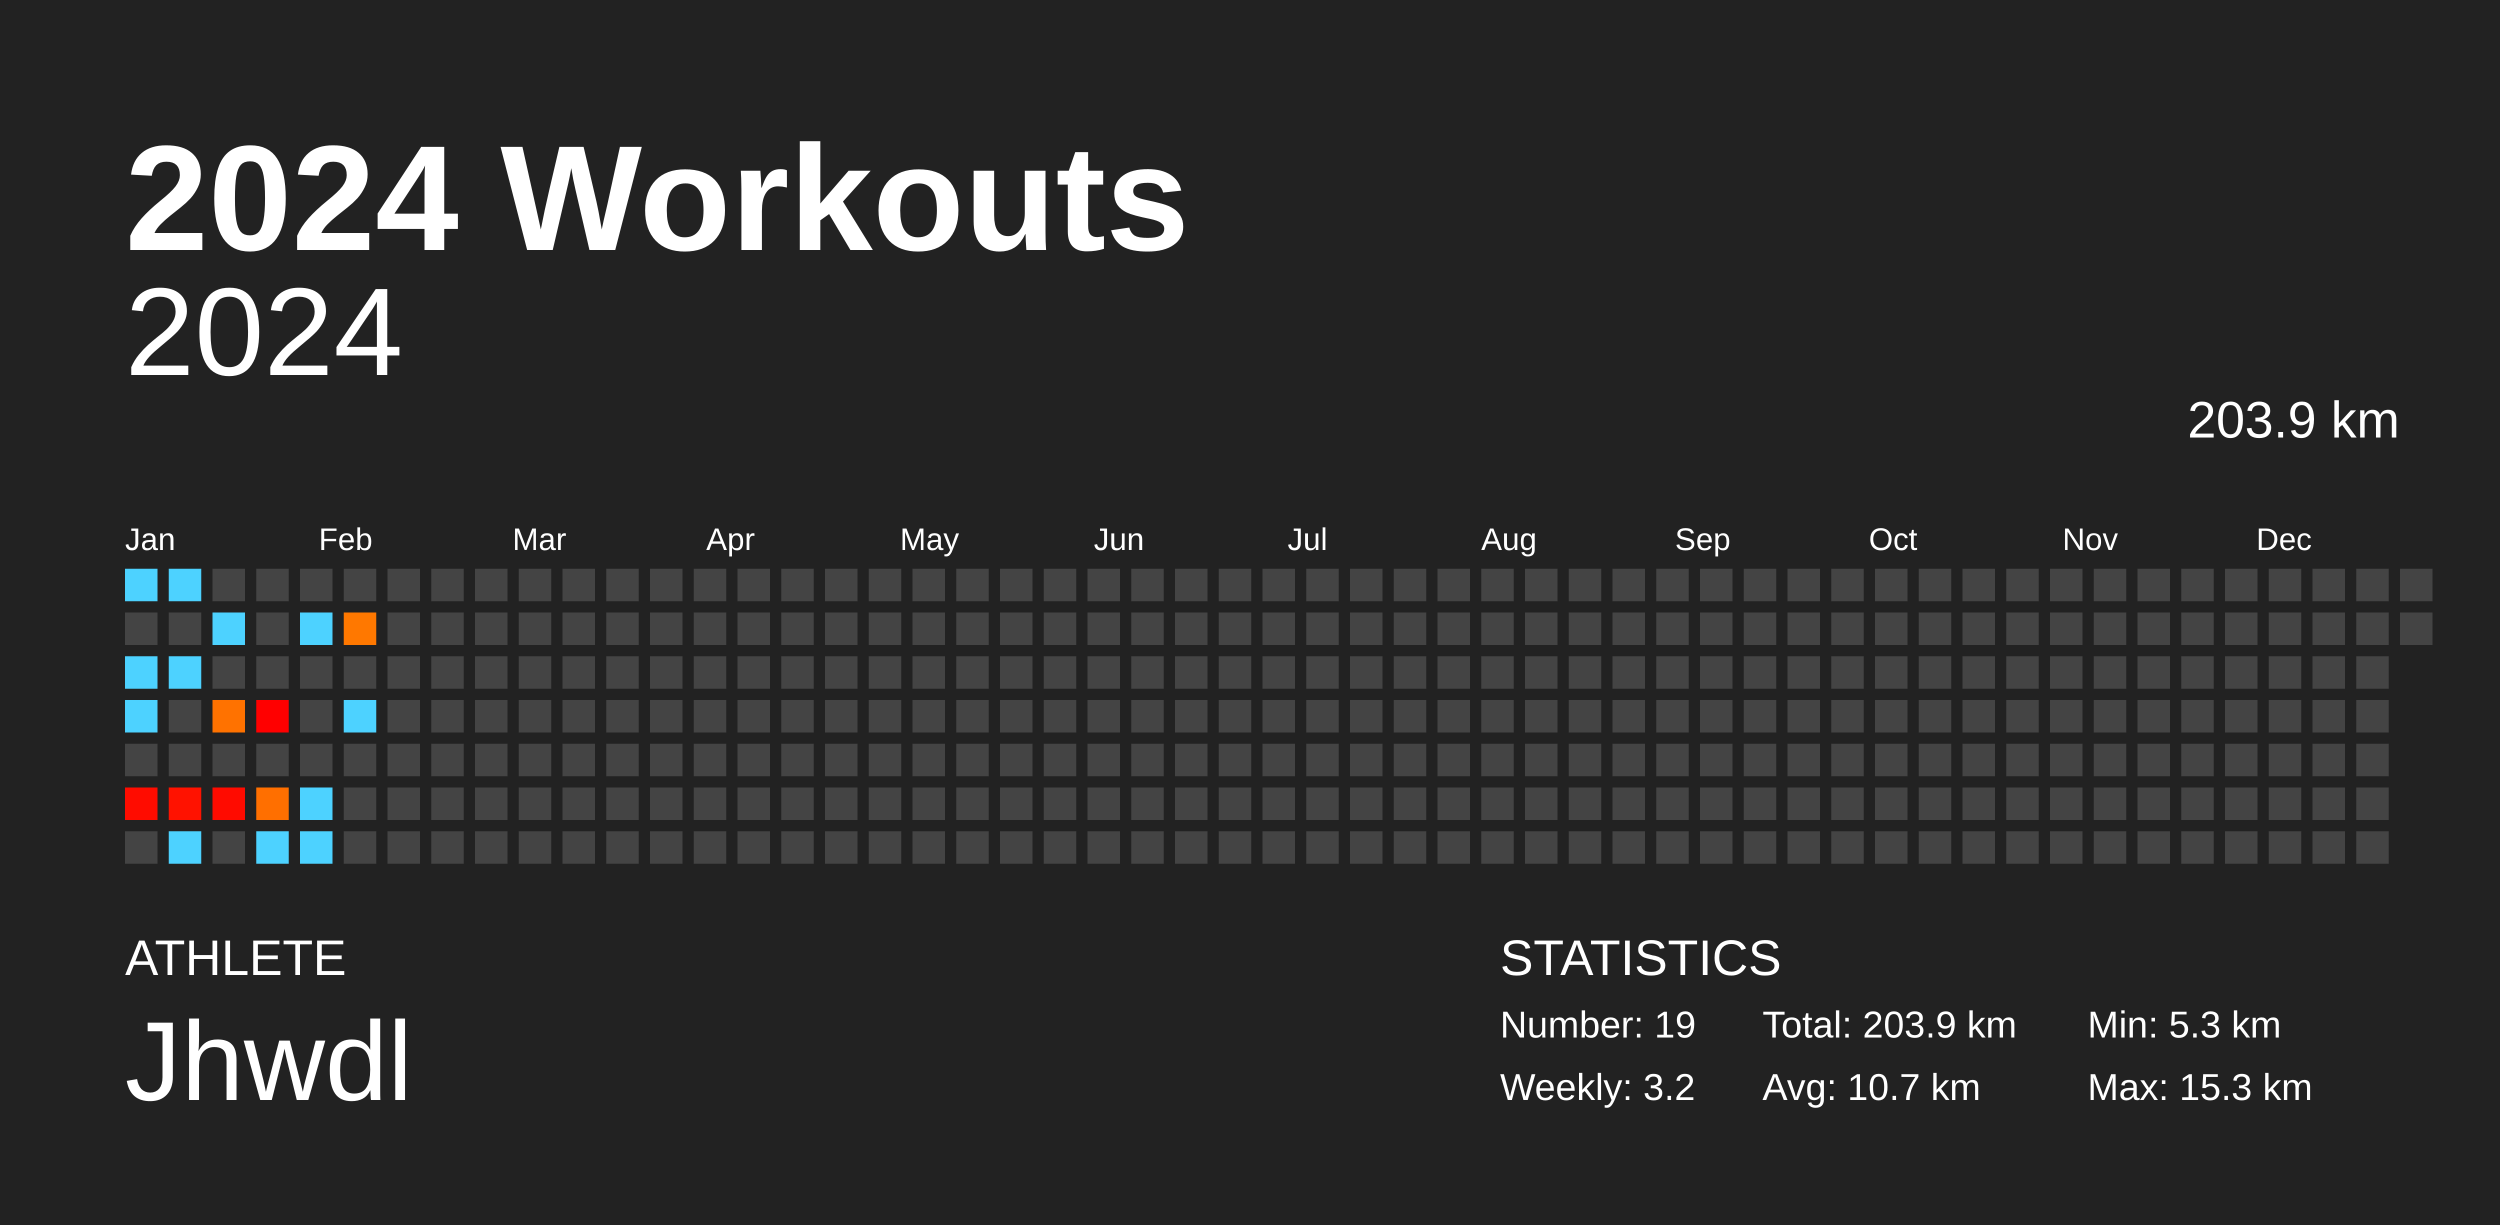
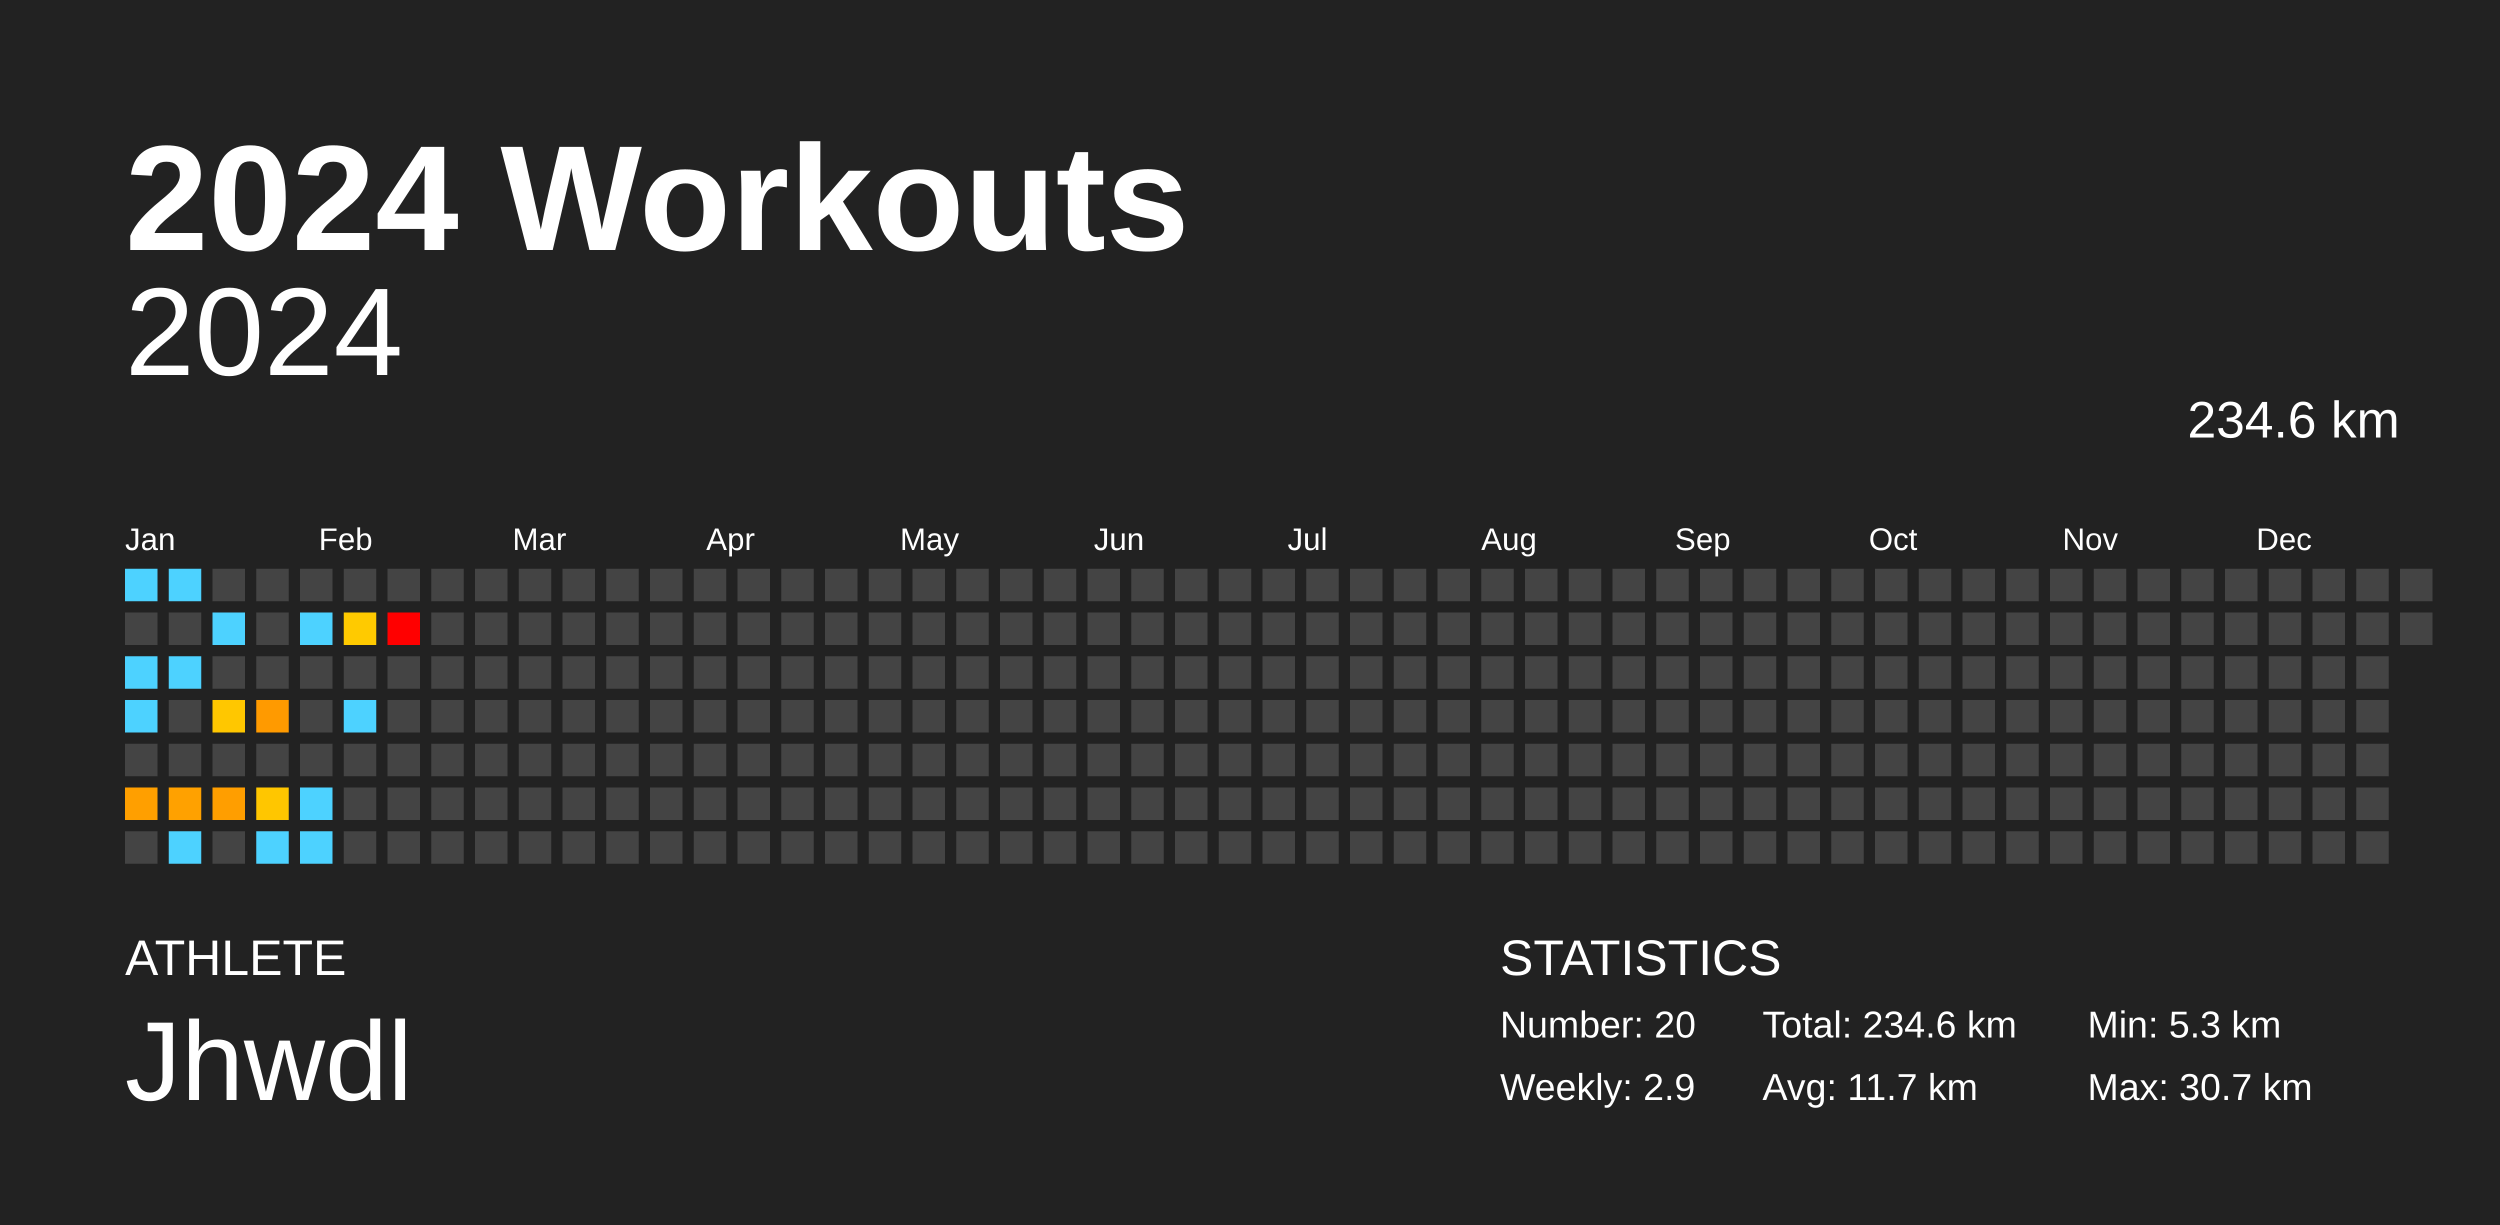
<svg xmlns="http://www.w3.org/2000/svg" baseProfile="full" height="98mm" version="1.1" viewBox="0,0,200,98" width="200mm">
  <defs />
  <rect fill="#222222" height="98" width="200" x="0" y="0" />
  <text fill="#FFFFFF" style="font-size:12px; font-family:Arial; font-weight:bold;" x="10" y="20">2024 Workouts</text>
  <text fill="#FFFFFF" style="font-size:4px; font-family:Arial" x="10" y="78">ATHLETE</text>
  <text fill="#FFFFFF" style="font-size:9px; font-family:Arial" x="10" y="88">Jhwdl</text>
  <text fill="#FFFFFF" style="font-size:4px; font-family:Arial" x="120" y="78">STATISTICS</text>
-   <text fill="#FFFFFF" style="font-size:3px; font-family:Arial" x="120" y="83">Number: 19</text>
-   <text fill="#FFFFFF" style="font-size:3px; font-family:Arial" x="120" y="88">Weekly: 3.2</text>
-   <text fill="#FFFFFF" style="font-size:3px; font-family:Arial" x="141" y="83">Total: 203.9 km</text>
-   <text fill="#FFFFFF" style="font-size:3px; font-family:Arial" x="141" y="88">Avg: 10.7 km</text>
+   <text fill="#FFFFFF" style="font-size:3px; font-family:Arial" x="120" y="83">Number: 20</text>
+   <text fill="#FFFFFF" style="font-size:3px; font-family:Arial" x="120" y="88">Weekly: 2.9</text>
+   <text fill="#FFFFFF" style="font-size:3px; font-family:Arial" x="141" y="83">Total: 234.6 km</text>
+   <text fill="#FFFFFF" style="font-size:3px; font-family:Arial" x="141" y="88">Avg: 11.7 km</text>
  <text fill="#FFFFFF" style="font-size:3px; font-family:Arial" x="167" y="83">Min: 5.3 km</text>
-   <text fill="#FFFFFF" style="font-size:3px; font-family:Arial" x="167" y="88">Max: 15.3 km</text>
+   <text fill="#FFFFFF" style="font-size:3px; font-family:Arial" x="167" y="88">Max: 30.7 km</text>
  <text alignment-baseline="hanging" fill="#FFFFFF" style="font-size:10.0px; font-family:Arial;" x="10" y="30">2024</text>
-   <text alignment-baseline="hanging" fill="#FFFFFF" style="font-size:4.125px; font-family:Arial;" x="175" y="35">203.9 km</text>
+   <text alignment-baseline="hanging" fill="#FFFFFF" style="font-size:4.125px; font-family:Arial;" x="175" y="35">234.6 km</text>
  <text fill="#FFFFFF" style="font-size:2.5px; font-family:Arial" x="10.0" y="44">Jan</text>
  <text fill="#FFFFFF" style="font-size:2.5px; font-family:Arial" x="25.5" y="44">Feb</text>
  <text fill="#FFFFFF" style="font-size:2.5px; font-family:Arial" x="41.0" y="44">Mar</text>
  <text fill="#FFFFFF" style="font-size:2.5px; font-family:Arial" x="56.5" y="44">Apr</text>
  <text fill="#FFFFFF" style="font-size:2.5px; font-family:Arial" x="72.0" y="44">May</text>
  <text fill="#FFFFFF" style="font-size:2.5px; font-family:Arial" x="87.5" y="44">Jun</text>
  <text fill="#FFFFFF" style="font-size:2.5px; font-family:Arial" x="103.0" y="44">Jul</text>
  <text fill="#FFFFFF" style="font-size:2.5px; font-family:Arial" x="118.5" y="44">Aug</text>
  <text fill="#FFFFFF" style="font-size:2.5px; font-family:Arial" x="134.0" y="44">Sep</text>
  <text fill="#FFFFFF" style="font-size:2.5px; font-family:Arial" x="149.5" y="44">Oct</text>
  <text fill="#FFFFFF" style="font-size:2.5px; font-family:Arial" x="165.0" y="44">Nov</text>
  <text fill="#FFFFFF" style="font-size:2.5px; font-family:Arial" x="180.5" y="44">Dec</text>
  <rect fill="#4dd2ff" height="2.6" width="2.6" x="10.0" y="45.5" />
  <rect fill="#444444" height="2.6" width="2.6" x="10.0" y="49.0" />
  <rect fill="#4dd2ff" height="2.6" width="2.6" x="10.0" y="52.5" />
  <rect fill="#4dd2ff" height="2.6" width="2.6" x="10.0" y="56.0" />
  <rect fill="#444444" height="2.6" width="2.6" x="10.0" y="59.5" />
-   <rect fill="#ff0c00" height="2.6" width="2.6" x="10.0" y="63.0" />
+   <rect fill="#ff9f00" height="2.6" width="2.6" x="10.0" y="63.0" />
  <rect fill="#444444" height="2.6" width="2.6" x="10.0" y="66.5" />
  <rect fill="#4dd2ff" height="2.6" width="2.6" x="13.5" y="45.5" />
  <rect fill="#444444" height="2.6" width="2.6" x="13.5" y="49.0" />
  <rect fill="#4dd2ff" height="2.6" width="2.6" x="13.5" y="52.5" />
  <rect fill="#444444" height="2.6" width="2.6" x="13.5" y="56.0" />
  <rect fill="#444444" height="2.6" width="2.6" x="13.5" y="59.5" />
-   <rect fill="#ff1200" height="2.6" width="2.6" x="13.5" y="63.0" />
+   <rect fill="#ffa100" height="2.6" width="2.6" x="13.5" y="63.0" />
  <rect fill="#4dd2ff" height="2.6" width="2.6" x="13.5" y="66.5" />
  <rect fill="#444444" height="2.6" width="2.6" x="17.0" y="45.5" />
  <rect fill="#4dd2ff" height="2.6" width="2.6" x="17.0" y="49.0" />
  <rect fill="#444444" height="2.6" width="2.6" x="17.0" y="52.5" />
-   <rect fill="#ff7200" height="2.6" width="2.6" x="17.0" y="56.0" />
+   <rect fill="#ffc700" height="2.6" width="2.6" x="17.0" y="56.0" />
  <rect fill="#444444" height="2.6" width="2.6" x="17.0" y="59.5" />
-   <rect fill="#ff0b00" height="2.6" width="2.6" x="17.0" y="63.0" />
+   <rect fill="#ff9e00" height="2.6" width="2.6" x="17.0" y="63.0" />
  <rect fill="#444444" height="2.6" width="2.6" x="17.0" y="66.5" />
  <rect fill="#444444" height="2.6" width="2.6" x="20.5" y="45.5" />
  <rect fill="#444444" height="2.6" width="2.6" x="20.5" y="49.0" />
  <rect fill="#444444" height="2.6" width="2.6" x="20.5" y="52.5" />
-   <rect fill="#ff0000" height="2.6" width="2.6" x="20.5" y="56.0" />
+   <rect fill="#ff9a00" height="2.6" width="2.6" x="20.5" y="56.0" />
  <rect fill="#444444" height="2.6" width="2.6" x="20.5" y="59.5" />
-   <rect fill="#ff6f00" height="2.6" width="2.6" x="20.5" y="63.0" />
+   <rect fill="#ffc600" height="2.6" width="2.6" x="20.5" y="63.0" />
  <rect fill="#4dd2ff" height="2.6" width="2.6" x="20.5" y="66.5" />
  <rect fill="#444444" height="2.6" width="2.6" x="24.0" y="45.5" />
  <rect fill="#4dd2ff" height="2.6" width="2.6" x="24.0" y="49.0" />
  <rect fill="#444444" height="2.6" width="2.6" x="24.0" y="52.5" />
  <rect fill="#444444" height="2.6" width="2.6" x="24.0" y="56.0" />
  <rect fill="#444444" height="2.6" width="2.6" x="24.0" y="59.5" />
  <rect fill="#4dd2ff" height="2.6" width="2.6" x="24.0" y="63.0" />
  <rect fill="#4dd2ff" height="2.6" width="2.6" x="24.0" y="66.5" />
  <rect fill="#444444" height="2.6" width="2.6" x="27.5" y="45.5" />
-   <rect fill="#ff7800" height="2.6" width="2.6" x="27.5" y="49.0" />
+   <rect fill="#ffca00" height="2.6" width="2.6" x="27.5" y="49.0" />
  <rect fill="#444444" height="2.6" width="2.6" x="27.5" y="52.5" />
  <rect fill="#4dd2ff" height="2.6" width="2.6" x="27.5" y="56.0" />
  <rect fill="#444444" height="2.6" width="2.6" x="27.5" y="59.5" />
  <rect fill="#444444" height="2.6" width="2.6" x="27.5" y="63.0" />
  <rect fill="#444444" height="2.6" width="2.6" x="27.5" y="66.5" />
  <rect fill="#444444" height="2.6" width="2.6" x="31.0" y="45.5" />
-   <rect fill="#444444" height="2.6" width="2.6" x="31.0" y="49.0" />
+   <rect fill="red" height="2.6" width="2.6" x="31.0" y="49.0" />
  <rect fill="#444444" height="2.6" width="2.6" x="31.0" y="52.5" />
  <rect fill="#444444" height="2.6" width="2.6" x="31.0" y="56.0" />
  <rect fill="#444444" height="2.6" width="2.6" x="31.0" y="59.5" />
  <rect fill="#444444" height="2.6" width="2.6" x="31.0" y="63.0" />
  <rect fill="#444444" height="2.6" width="2.6" x="31.0" y="66.5" />
  <rect fill="#444444" height="2.6" width="2.6" x="34.5" y="45.5" />
  <rect fill="#444444" height="2.6" width="2.6" x="34.5" y="49.0" />
  <rect fill="#444444" height="2.6" width="2.6" x="34.5" y="52.5" />
  <rect fill="#444444" height="2.6" width="2.6" x="34.5" y="56.0" />
  <rect fill="#444444" height="2.6" width="2.6" x="34.5" y="59.5" />
  <rect fill="#444444" height="2.6" width="2.6" x="34.5" y="63.0" />
  <rect fill="#444444" height="2.6" width="2.6" x="34.5" y="66.5" />
  <rect fill="#444444" height="2.6" width="2.6" x="38.0" y="45.5" />
  <rect fill="#444444" height="2.6" width="2.6" x="38.0" y="49.0" />
  <rect fill="#444444" height="2.6" width="2.6" x="38.0" y="52.5" />
  <rect fill="#444444" height="2.6" width="2.6" x="38.0" y="56.0" />
  <rect fill="#444444" height="2.6" width="2.6" x="38.0" y="59.5" />
  <rect fill="#444444" height="2.6" width="2.6" x="38.0" y="63.0" />
  <rect fill="#444444" height="2.6" width="2.6" x="38.0" y="66.5" />
  <rect fill="#444444" height="2.6" width="2.6" x="41.5" y="45.5" />
  <rect fill="#444444" height="2.6" width="2.6" x="41.5" y="49.0" />
  <rect fill="#444444" height="2.6" width="2.6" x="41.5" y="52.5" />
  <rect fill="#444444" height="2.6" width="2.6" x="41.5" y="56.0" />
  <rect fill="#444444" height="2.6" width="2.6" x="41.5" y="59.5" />
  <rect fill="#444444" height="2.6" width="2.6" x="41.5" y="63.0" />
  <rect fill="#444444" height="2.6" width="2.6" x="41.5" y="66.5" />
  <rect fill="#444444" height="2.6" width="2.6" x="45.0" y="45.5" />
  <rect fill="#444444" height="2.6" width="2.6" x="45.0" y="49.0" />
  <rect fill="#444444" height="2.6" width="2.6" x="45.0" y="52.5" />
  <rect fill="#444444" height="2.6" width="2.6" x="45.0" y="56.0" />
  <rect fill="#444444" height="2.6" width="2.6" x="45.0" y="59.5" />
  <rect fill="#444444" height="2.6" width="2.6" x="45.0" y="63.0" />
  <rect fill="#444444" height="2.6" width="2.6" x="45.0" y="66.5" />
  <rect fill="#444444" height="2.6" width="2.6" x="48.5" y="45.5" />
  <rect fill="#444444" height="2.6" width="2.6" x="48.5" y="49.0" />
  <rect fill="#444444" height="2.6" width="2.6" x="48.5" y="52.5" />
  <rect fill="#444444" height="2.6" width="2.6" x="48.5" y="56.0" />
  <rect fill="#444444" height="2.6" width="2.6" x="48.5" y="59.5" />
  <rect fill="#444444" height="2.6" width="2.6" x="48.5" y="63.0" />
  <rect fill="#444444" height="2.6" width="2.6" x="48.5" y="66.5" />
  <rect fill="#444444" height="2.6" width="2.6" x="52.0" y="45.5" />
  <rect fill="#444444" height="2.6" width="2.6" x="52.0" y="49.0" />
  <rect fill="#444444" height="2.6" width="2.6" x="52.0" y="52.5" />
  <rect fill="#444444" height="2.6" width="2.6" x="52.0" y="56.0" />
  <rect fill="#444444" height="2.6" width="2.6" x="52.0" y="59.5" />
  <rect fill="#444444" height="2.6" width="2.6" x="52.0" y="63.0" />
  <rect fill="#444444" height="2.6" width="2.6" x="52.0" y="66.5" />
  <rect fill="#444444" height="2.6" width="2.6" x="55.5" y="45.5" />
  <rect fill="#444444" height="2.6" width="2.6" x="55.5" y="49.0" />
  <rect fill="#444444" height="2.6" width="2.6" x="55.5" y="52.5" />
  <rect fill="#444444" height="2.6" width="2.6" x="55.5" y="56.0" />
  <rect fill="#444444" height="2.6" width="2.6" x="55.5" y="59.5" />
  <rect fill="#444444" height="2.6" width="2.6" x="55.5" y="63.0" />
  <rect fill="#444444" height="2.6" width="2.6" x="55.5" y="66.5" />
  <rect fill="#444444" height="2.6" width="2.6" x="59.0" y="45.5" />
  <rect fill="#444444" height="2.6" width="2.6" x="59.0" y="49.0" />
  <rect fill="#444444" height="2.6" width="2.6" x="59.0" y="52.5" />
  <rect fill="#444444" height="2.6" width="2.6" x="59.0" y="56.0" />
  <rect fill="#444444" height="2.6" width="2.6" x="59.0" y="59.5" />
  <rect fill="#444444" height="2.6" width="2.6" x="59.0" y="63.0" />
  <rect fill="#444444" height="2.6" width="2.6" x="59.0" y="66.5" />
  <rect fill="#444444" height="2.6" width="2.6" x="62.5" y="45.5" />
  <rect fill="#444444" height="2.6" width="2.6" x="62.5" y="49.0" />
  <rect fill="#444444" height="2.6" width="2.6" x="62.5" y="52.5" />
  <rect fill="#444444" height="2.6" width="2.6" x="62.5" y="56.0" />
  <rect fill="#444444" height="2.6" width="2.6" x="62.5" y="59.5" />
  <rect fill="#444444" height="2.6" width="2.6" x="62.5" y="63.0" />
  <rect fill="#444444" height="2.6" width="2.6" x="62.5" y="66.5" />
  <rect fill="#444444" height="2.6" width="2.6" x="66.0" y="45.5" />
  <rect fill="#444444" height="2.6" width="2.6" x="66.0" y="49.0" />
  <rect fill="#444444" height="2.6" width="2.6" x="66.0" y="52.5" />
  <rect fill="#444444" height="2.6" width="2.6" x="66.0" y="56.0" />
  <rect fill="#444444" height="2.6" width="2.6" x="66.0" y="59.5" />
  <rect fill="#444444" height="2.6" width="2.6" x="66.0" y="63.0" />
  <rect fill="#444444" height="2.6" width="2.6" x="66.0" y="66.5" />
  <rect fill="#444444" height="2.6" width="2.6" x="69.5" y="45.5" />
  <rect fill="#444444" height="2.6" width="2.6" x="69.5" y="49.0" />
  <rect fill="#444444" height="2.6" width="2.6" x="69.5" y="52.5" />
  <rect fill="#444444" height="2.6" width="2.6" x="69.5" y="56.0" />
  <rect fill="#444444" height="2.6" width="2.6" x="69.5" y="59.5" />
  <rect fill="#444444" height="2.6" width="2.6" x="69.5" y="63.0" />
  <rect fill="#444444" height="2.6" width="2.6" x="69.5" y="66.5" />
  <rect fill="#444444" height="2.6" width="2.6" x="73.0" y="45.5" />
  <rect fill="#444444" height="2.6" width="2.6" x="73.0" y="49.0" />
  <rect fill="#444444" height="2.6" width="2.6" x="73.0" y="52.5" />
  <rect fill="#444444" height="2.6" width="2.6" x="73.0" y="56.0" />
  <rect fill="#444444" height="2.6" width="2.6" x="73.0" y="59.5" />
  <rect fill="#444444" height="2.6" width="2.6" x="73.0" y="63.0" />
  <rect fill="#444444" height="2.6" width="2.6" x="73.0" y="66.5" />
  <rect fill="#444444" height="2.6" width="2.6" x="76.5" y="45.5" />
  <rect fill="#444444" height="2.6" width="2.6" x="76.5" y="49.0" />
  <rect fill="#444444" height="2.6" width="2.6" x="76.5" y="52.5" />
  <rect fill="#444444" height="2.6" width="2.6" x="76.5" y="56.0" />
  <rect fill="#444444" height="2.6" width="2.6" x="76.5" y="59.5" />
  <rect fill="#444444" height="2.6" width="2.6" x="76.5" y="63.0" />
  <rect fill="#444444" height="2.6" width="2.6" x="76.5" y="66.5" />
  <rect fill="#444444" height="2.6" width="2.6" x="80.0" y="45.5" />
  <rect fill="#444444" height="2.6" width="2.6" x="80.0" y="49.0" />
  <rect fill="#444444" height="2.6" width="2.6" x="80.0" y="52.5" />
  <rect fill="#444444" height="2.6" width="2.6" x="80.0" y="56.0" />
  <rect fill="#444444" height="2.6" width="2.6" x="80.0" y="59.5" />
  <rect fill="#444444" height="2.6" width="2.6" x="80.0" y="63.0" />
  <rect fill="#444444" height="2.6" width="2.6" x="80.0" y="66.5" />
  <rect fill="#444444" height="2.6" width="2.6" x="83.5" y="45.5" />
  <rect fill="#444444" height="2.6" width="2.6" x="83.5" y="49.0" />
  <rect fill="#444444" height="2.6" width="2.6" x="83.5" y="52.5" />
  <rect fill="#444444" height="2.6" width="2.6" x="83.5" y="56.0" />
  <rect fill="#444444" height="2.6" width="2.6" x="83.5" y="59.5" />
  <rect fill="#444444" height="2.6" width="2.6" x="83.5" y="63.0" />
  <rect fill="#444444" height="2.6" width="2.6" x="83.5" y="66.5" />
  <rect fill="#444444" height="2.6" width="2.6" x="87.0" y="45.5" />
  <rect fill="#444444" height="2.6" width="2.6" x="87.0" y="49.0" />
  <rect fill="#444444" height="2.6" width="2.6" x="87.0" y="52.5" />
  <rect fill="#444444" height="2.6" width="2.6" x="87.0" y="56.0" />
  <rect fill="#444444" height="2.6" width="2.6" x="87.0" y="59.5" />
  <rect fill="#444444" height="2.6" width="2.6" x="87.0" y="63.0" />
  <rect fill="#444444" height="2.6" width="2.6" x="87.0" y="66.5" />
  <rect fill="#444444" height="2.6" width="2.6" x="90.5" y="45.5" />
  <rect fill="#444444" height="2.6" width="2.6" x="90.5" y="49.0" />
  <rect fill="#444444" height="2.6" width="2.6" x="90.5" y="52.5" />
  <rect fill="#444444" height="2.6" width="2.6" x="90.5" y="56.0" />
  <rect fill="#444444" height="2.6" width="2.6" x="90.5" y="59.5" />
  <rect fill="#444444" height="2.6" width="2.6" x="90.5" y="63.0" />
  <rect fill="#444444" height="2.6" width="2.6" x="90.5" y="66.5" />
  <rect fill="#444444" height="2.6" width="2.6" x="94.0" y="45.5" />
  <rect fill="#444444" height="2.6" width="2.6" x="94.0" y="49.0" />
  <rect fill="#444444" height="2.6" width="2.6" x="94.0" y="52.5" />
  <rect fill="#444444" height="2.6" width="2.6" x="94.0" y="56.0" />
  <rect fill="#444444" height="2.6" width="2.6" x="94.0" y="59.5" />
  <rect fill="#444444" height="2.6" width="2.6" x="94.0" y="63.0" />
  <rect fill="#444444" height="2.6" width="2.6" x="94.0" y="66.5" />
  <rect fill="#444444" height="2.6" width="2.6" x="97.5" y="45.5" />
  <rect fill="#444444" height="2.6" width="2.6" x="97.5" y="49.0" />
  <rect fill="#444444" height="2.6" width="2.6" x="97.5" y="52.5" />
  <rect fill="#444444" height="2.6" width="2.6" x="97.5" y="56.0" />
  <rect fill="#444444" height="2.6" width="2.6" x="97.5" y="59.5" />
  <rect fill="#444444" height="2.6" width="2.6" x="97.5" y="63.0" />
  <rect fill="#444444" height="2.6" width="2.6" x="97.5" y="66.5" />
  <rect fill="#444444" height="2.6" width="2.6" x="101.0" y="45.5" />
  <rect fill="#444444" height="2.6" width="2.6" x="101.0" y="49.0" />
  <rect fill="#444444" height="2.6" width="2.6" x="101.0" y="52.5" />
  <rect fill="#444444" height="2.6" width="2.6" x="101.0" y="56.0" />
  <rect fill="#444444" height="2.6" width="2.6" x="101.0" y="59.5" />
  <rect fill="#444444" height="2.6" width="2.6" x="101.0" y="63.0" />
  <rect fill="#444444" height="2.6" width="2.6" x="101.0" y="66.5" />
  <rect fill="#444444" height="2.6" width="2.6" x="104.5" y="45.5" />
  <rect fill="#444444" height="2.6" width="2.6" x="104.5" y="49.0" />
  <rect fill="#444444" height="2.6" width="2.6" x="104.5" y="52.5" />
  <rect fill="#444444" height="2.6" width="2.6" x="104.5" y="56.0" />
  <rect fill="#444444" height="2.6" width="2.6" x="104.5" y="59.5" />
  <rect fill="#444444" height="2.6" width="2.6" x="104.5" y="63.0" />
  <rect fill="#444444" height="2.6" width="2.6" x="104.5" y="66.5" />
  <rect fill="#444444" height="2.6" width="2.6" x="108.0" y="45.5" />
  <rect fill="#444444" height="2.6" width="2.6" x="108.0" y="49.0" />
  <rect fill="#444444" height="2.6" width="2.6" x="108.0" y="52.5" />
  <rect fill="#444444" height="2.6" width="2.6" x="108.0" y="56.0" />
  <rect fill="#444444" height="2.6" width="2.6" x="108.0" y="59.5" />
  <rect fill="#444444" height="2.6" width="2.6" x="108.0" y="63.0" />
  <rect fill="#444444" height="2.6" width="2.6" x="108.0" y="66.5" />
  <rect fill="#444444" height="2.6" width="2.6" x="111.5" y="45.5" />
  <rect fill="#444444" height="2.6" width="2.6" x="111.5" y="49.0" />
  <rect fill="#444444" height="2.6" width="2.6" x="111.5" y="52.5" />
  <rect fill="#444444" height="2.6" width="2.6" x="111.5" y="56.0" />
  <rect fill="#444444" height="2.6" width="2.6" x="111.5" y="59.5" />
  <rect fill="#444444" height="2.6" width="2.6" x="111.5" y="63.0" />
  <rect fill="#444444" height="2.6" width="2.6" x="111.5" y="66.5" />
  <rect fill="#444444" height="2.6" width="2.6" x="115.0" y="45.5" />
  <rect fill="#444444" height="2.6" width="2.6" x="115.0" y="49.0" />
  <rect fill="#444444" height="2.6" width="2.6" x="115.0" y="52.5" />
  <rect fill="#444444" height="2.6" width="2.6" x="115.0" y="56.0" />
  <rect fill="#444444" height="2.6" width="2.6" x="115.0" y="59.5" />
  <rect fill="#444444" height="2.6" width="2.6" x="115.0" y="63.0" />
  <rect fill="#444444" height="2.6" width="2.6" x="115.0" y="66.5" />
  <rect fill="#444444" height="2.6" width="2.6" x="118.5" y="45.5" />
  <rect fill="#444444" height="2.6" width="2.6" x="118.5" y="49.0" />
  <rect fill="#444444" height="2.6" width="2.6" x="118.5" y="52.5" />
  <rect fill="#444444" height="2.6" width="2.6" x="118.5" y="56.0" />
  <rect fill="#444444" height="2.6" width="2.6" x="118.5" y="59.5" />
  <rect fill="#444444" height="2.6" width="2.6" x="118.5" y="63.0" />
  <rect fill="#444444" height="2.6" width="2.6" x="118.5" y="66.5" />
  <rect fill="#444444" height="2.6" width="2.6" x="122.0" y="45.5" />
  <rect fill="#444444" height="2.6" width="2.6" x="122.0" y="49.0" />
  <rect fill="#444444" height="2.6" width="2.6" x="122.0" y="52.5" />
  <rect fill="#444444" height="2.6" width="2.6" x="122.0" y="56.0" />
  <rect fill="#444444" height="2.6" width="2.6" x="122.0" y="59.5" />
  <rect fill="#444444" height="2.6" width="2.6" x="122.0" y="63.0" />
  <rect fill="#444444" height="2.6" width="2.6" x="122.0" y="66.5" />
  <rect fill="#444444" height="2.6" width="2.6" x="125.5" y="45.5" />
  <rect fill="#444444" height="2.6" width="2.6" x="125.5" y="49.0" />
  <rect fill="#444444" height="2.6" width="2.6" x="125.5" y="52.5" />
  <rect fill="#444444" height="2.6" width="2.6" x="125.5" y="56.0" />
  <rect fill="#444444" height="2.6" width="2.6" x="125.5" y="59.5" />
  <rect fill="#444444" height="2.6" width="2.6" x="125.5" y="63.0" />
  <rect fill="#444444" height="2.6" width="2.6" x="125.5" y="66.5" />
  <rect fill="#444444" height="2.6" width="2.6" x="129.0" y="45.5" />
  <rect fill="#444444" height="2.6" width="2.6" x="129.0" y="49.0" />
  <rect fill="#444444" height="2.6" width="2.6" x="129.0" y="52.5" />
  <rect fill="#444444" height="2.6" width="2.6" x="129.0" y="56.0" />
  <rect fill="#444444" height="2.6" width="2.6" x="129.0" y="59.5" />
  <rect fill="#444444" height="2.6" width="2.6" x="129.0" y="63.0" />
  <rect fill="#444444" height="2.6" width="2.6" x="129.0" y="66.5" />
  <rect fill="#444444" height="2.6" width="2.6" x="132.5" y="45.5" />
  <rect fill="#444444" height="2.6" width="2.6" x="132.5" y="49.0" />
  <rect fill="#444444" height="2.6" width="2.6" x="132.5" y="52.5" />
  <rect fill="#444444" height="2.6" width="2.6" x="132.5" y="56.0" />
  <rect fill="#444444" height="2.6" width="2.6" x="132.5" y="59.5" />
  <rect fill="#444444" height="2.6" width="2.6" x="132.5" y="63.0" />
  <rect fill="#444444" height="2.6" width="2.6" x="132.5" y="66.5" />
  <rect fill="#444444" height="2.6" width="2.6" x="136.0" y="45.5" />
  <rect fill="#444444" height="2.6" width="2.6" x="136.0" y="49.0" />
  <rect fill="#444444" height="2.6" width="2.6" x="136.0" y="52.5" />
  <rect fill="#444444" height="2.6" width="2.6" x="136.0" y="56.0" />
  <rect fill="#444444" height="2.6" width="2.6" x="136.0" y="59.5" />
  <rect fill="#444444" height="2.6" width="2.6" x="136.0" y="63.0" />
  <rect fill="#444444" height="2.6" width="2.6" x="136.0" y="66.5" />
  <rect fill="#444444" height="2.6" width="2.6" x="139.5" y="45.5" />
  <rect fill="#444444" height="2.6" width="2.6" x="139.5" y="49.0" />
  <rect fill="#444444" height="2.6" width="2.6" x="139.5" y="52.5" />
  <rect fill="#444444" height="2.6" width="2.6" x="139.5" y="56.0" />
  <rect fill="#444444" height="2.6" width="2.6" x="139.5" y="59.5" />
  <rect fill="#444444" height="2.6" width="2.6" x="139.5" y="63.0" />
  <rect fill="#444444" height="2.6" width="2.6" x="139.5" y="66.5" />
  <rect fill="#444444" height="2.6" width="2.6" x="143.0" y="45.5" />
  <rect fill="#444444" height="2.6" width="2.6" x="143.0" y="49.0" />
  <rect fill="#444444" height="2.6" width="2.6" x="143.0" y="52.5" />
  <rect fill="#444444" height="2.6" width="2.6" x="143.0" y="56.0" />
  <rect fill="#444444" height="2.6" width="2.6" x="143.0" y="59.5" />
  <rect fill="#444444" height="2.6" width="2.6" x="143.0" y="63.0" />
  <rect fill="#444444" height="2.6" width="2.6" x="143.0" y="66.5" />
  <rect fill="#444444" height="2.6" width="2.6" x="146.5" y="45.5" />
  <rect fill="#444444" height="2.6" width="2.6" x="146.5" y="49.0" />
  <rect fill="#444444" height="2.6" width="2.6" x="146.5" y="52.5" />
  <rect fill="#444444" height="2.6" width="2.6" x="146.5" y="56.0" />
  <rect fill="#444444" height="2.6" width="2.6" x="146.5" y="59.5" />
  <rect fill="#444444" height="2.6" width="2.6" x="146.5" y="63.0" />
  <rect fill="#444444" height="2.6" width="2.6" x="146.5" y="66.5" />
  <rect fill="#444444" height="2.6" width="2.6" x="150.0" y="45.5" />
  <rect fill="#444444" height="2.6" width="2.6" x="150.0" y="49.0" />
  <rect fill="#444444" height="2.6" width="2.6" x="150.0" y="52.5" />
  <rect fill="#444444" height="2.6" width="2.6" x="150.0" y="56.0" />
  <rect fill="#444444" height="2.6" width="2.6" x="150.0" y="59.5" />
  <rect fill="#444444" height="2.6" width="2.6" x="150.0" y="63.0" />
  <rect fill="#444444" height="2.6" width="2.6" x="150.0" y="66.5" />
  <rect fill="#444444" height="2.6" width="2.6" x="153.5" y="45.5" />
  <rect fill="#444444" height="2.6" width="2.6" x="153.5" y="49.0" />
  <rect fill="#444444" height="2.6" width="2.6" x="153.5" y="52.5" />
  <rect fill="#444444" height="2.6" width="2.6" x="153.5" y="56.0" />
  <rect fill="#444444" height="2.6" width="2.6" x="153.5" y="59.5" />
  <rect fill="#444444" height="2.6" width="2.6" x="153.5" y="63.0" />
  <rect fill="#444444" height="2.6" width="2.6" x="153.5" y="66.5" />
  <rect fill="#444444" height="2.6" width="2.6" x="157.0" y="45.5" />
  <rect fill="#444444" height="2.6" width="2.6" x="157.0" y="49.0" />
  <rect fill="#444444" height="2.6" width="2.6" x="157.0" y="52.5" />
  <rect fill="#444444" height="2.6" width="2.6" x="157.0" y="56.0" />
  <rect fill="#444444" height="2.6" width="2.6" x="157.0" y="59.5" />
  <rect fill="#444444" height="2.6" width="2.6" x="157.0" y="63.0" />
  <rect fill="#444444" height="2.6" width="2.6" x="157.0" y="66.5" />
  <rect fill="#444444" height="2.6" width="2.6" x="160.5" y="45.5" />
  <rect fill="#444444" height="2.6" width="2.6" x="160.5" y="49.0" />
  <rect fill="#444444" height="2.6" width="2.6" x="160.5" y="52.5" />
  <rect fill="#444444" height="2.6" width="2.6" x="160.5" y="56.0" />
  <rect fill="#444444" height="2.6" width="2.6" x="160.5" y="59.5" />
  <rect fill="#444444" height="2.6" width="2.6" x="160.5" y="63.0" />
  <rect fill="#444444" height="2.6" width="2.6" x="160.5" y="66.5" />
  <rect fill="#444444" height="2.6" width="2.6" x="164.0" y="45.5" />
  <rect fill="#444444" height="2.6" width="2.6" x="164.0" y="49.0" />
  <rect fill="#444444" height="2.6" width="2.6" x="164.0" y="52.5" />
  <rect fill="#444444" height="2.6" width="2.6" x="164.0" y="56.0" />
  <rect fill="#444444" height="2.6" width="2.6" x="164.0" y="59.5" />
  <rect fill="#444444" height="2.6" width="2.6" x="164.0" y="63.0" />
  <rect fill="#444444" height="2.6" width="2.6" x="164.0" y="66.5" />
  <rect fill="#444444" height="2.6" width="2.6" x="167.5" y="45.5" />
  <rect fill="#444444" height="2.6" width="2.6" x="167.5" y="49.0" />
  <rect fill="#444444" height="2.6" width="2.6" x="167.5" y="52.5" />
  <rect fill="#444444" height="2.6" width="2.6" x="167.5" y="56.0" />
  <rect fill="#444444" height="2.6" width="2.6" x="167.5" y="59.5" />
  <rect fill="#444444" height="2.6" width="2.6" x="167.5" y="63.0" />
  <rect fill="#444444" height="2.6" width="2.6" x="167.5" y="66.5" />
  <rect fill="#444444" height="2.6" width="2.6" x="171.0" y="45.5" />
  <rect fill="#444444" height="2.6" width="2.6" x="171.0" y="49.0" />
  <rect fill="#444444" height="2.6" width="2.6" x="171.0" y="52.5" />
  <rect fill="#444444" height="2.6" width="2.6" x="171.0" y="56.0" />
  <rect fill="#444444" height="2.6" width="2.6" x="171.0" y="59.5" />
  <rect fill="#444444" height="2.6" width="2.6" x="171.0" y="63.0" />
  <rect fill="#444444" height="2.6" width="2.6" x="171.0" y="66.5" />
  <rect fill="#444444" height="2.6" width="2.6" x="174.5" y="45.5" />
  <rect fill="#444444" height="2.6" width="2.6" x="174.5" y="49.0" />
  <rect fill="#444444" height="2.6" width="2.6" x="174.5" y="52.5" />
  <rect fill="#444444" height="2.6" width="2.6" x="174.5" y="56.0" />
  <rect fill="#444444" height="2.6" width="2.6" x="174.5" y="59.5" />
  <rect fill="#444444" height="2.6" width="2.6" x="174.5" y="63.0" />
  <rect fill="#444444" height="2.6" width="2.6" x="174.5" y="66.5" />
  <rect fill="#444444" height="2.6" width="2.6" x="178.0" y="45.5" />
  <rect fill="#444444" height="2.6" width="2.6" x="178.0" y="49.0" />
  <rect fill="#444444" height="2.6" width="2.6" x="178.0" y="52.5" />
  <rect fill="#444444" height="2.6" width="2.6" x="178.0" y="56.0" />
  <rect fill="#444444" height="2.6" width="2.6" x="178.0" y="59.5" />
  <rect fill="#444444" height="2.6" width="2.6" x="178.0" y="63.0" />
  <rect fill="#444444" height="2.6" width="2.6" x="178.0" y="66.5" />
  <rect fill="#444444" height="2.6" width="2.6" x="181.5" y="45.5" />
  <rect fill="#444444" height="2.6" width="2.6" x="181.5" y="49.0" />
  <rect fill="#444444" height="2.6" width="2.6" x="181.5" y="52.5" />
  <rect fill="#444444" height="2.6" width="2.6" x="181.5" y="56.0" />
  <rect fill="#444444" height="2.6" width="2.6" x="181.5" y="59.5" />
  <rect fill="#444444" height="2.6" width="2.6" x="181.5" y="63.0" />
  <rect fill="#444444" height="2.6" width="2.6" x="181.5" y="66.5" />
  <rect fill="#444444" height="2.6" width="2.6" x="185.0" y="45.5" />
  <rect fill="#444444" height="2.6" width="2.6" x="185.0" y="49.0" />
  <rect fill="#444444" height="2.6" width="2.6" x="185.0" y="52.5" />
  <rect fill="#444444" height="2.6" width="2.6" x="185.0" y="56.0" />
  <rect fill="#444444" height="2.6" width="2.6" x="185.0" y="59.5" />
  <rect fill="#444444" height="2.6" width="2.6" x="185.0" y="63.0" />
  <rect fill="#444444" height="2.6" width="2.6" x="185.0" y="66.5" />
  <rect fill="#444444" height="2.6" width="2.6" x="188.5" y="45.5" />
  <rect fill="#444444" height="2.6" width="2.6" x="188.5" y="49.0" />
  <rect fill="#444444" height="2.6" width="2.6" x="188.5" y="52.5" />
  <rect fill="#444444" height="2.6" width="2.6" x="188.5" y="56.0" />
  <rect fill="#444444" height="2.6" width="2.6" x="188.5" y="59.5" />
  <rect fill="#444444" height="2.6" width="2.6" x="188.5" y="63.0" />
  <rect fill="#444444" height="2.6" width="2.6" x="188.5" y="66.5" />
  <rect fill="#444444" height="2.6" width="2.6" x="192.0" y="45.5" />
  <rect fill="#444444" height="2.6" width="2.6" x="192.0" y="49.0" />
</svg>
